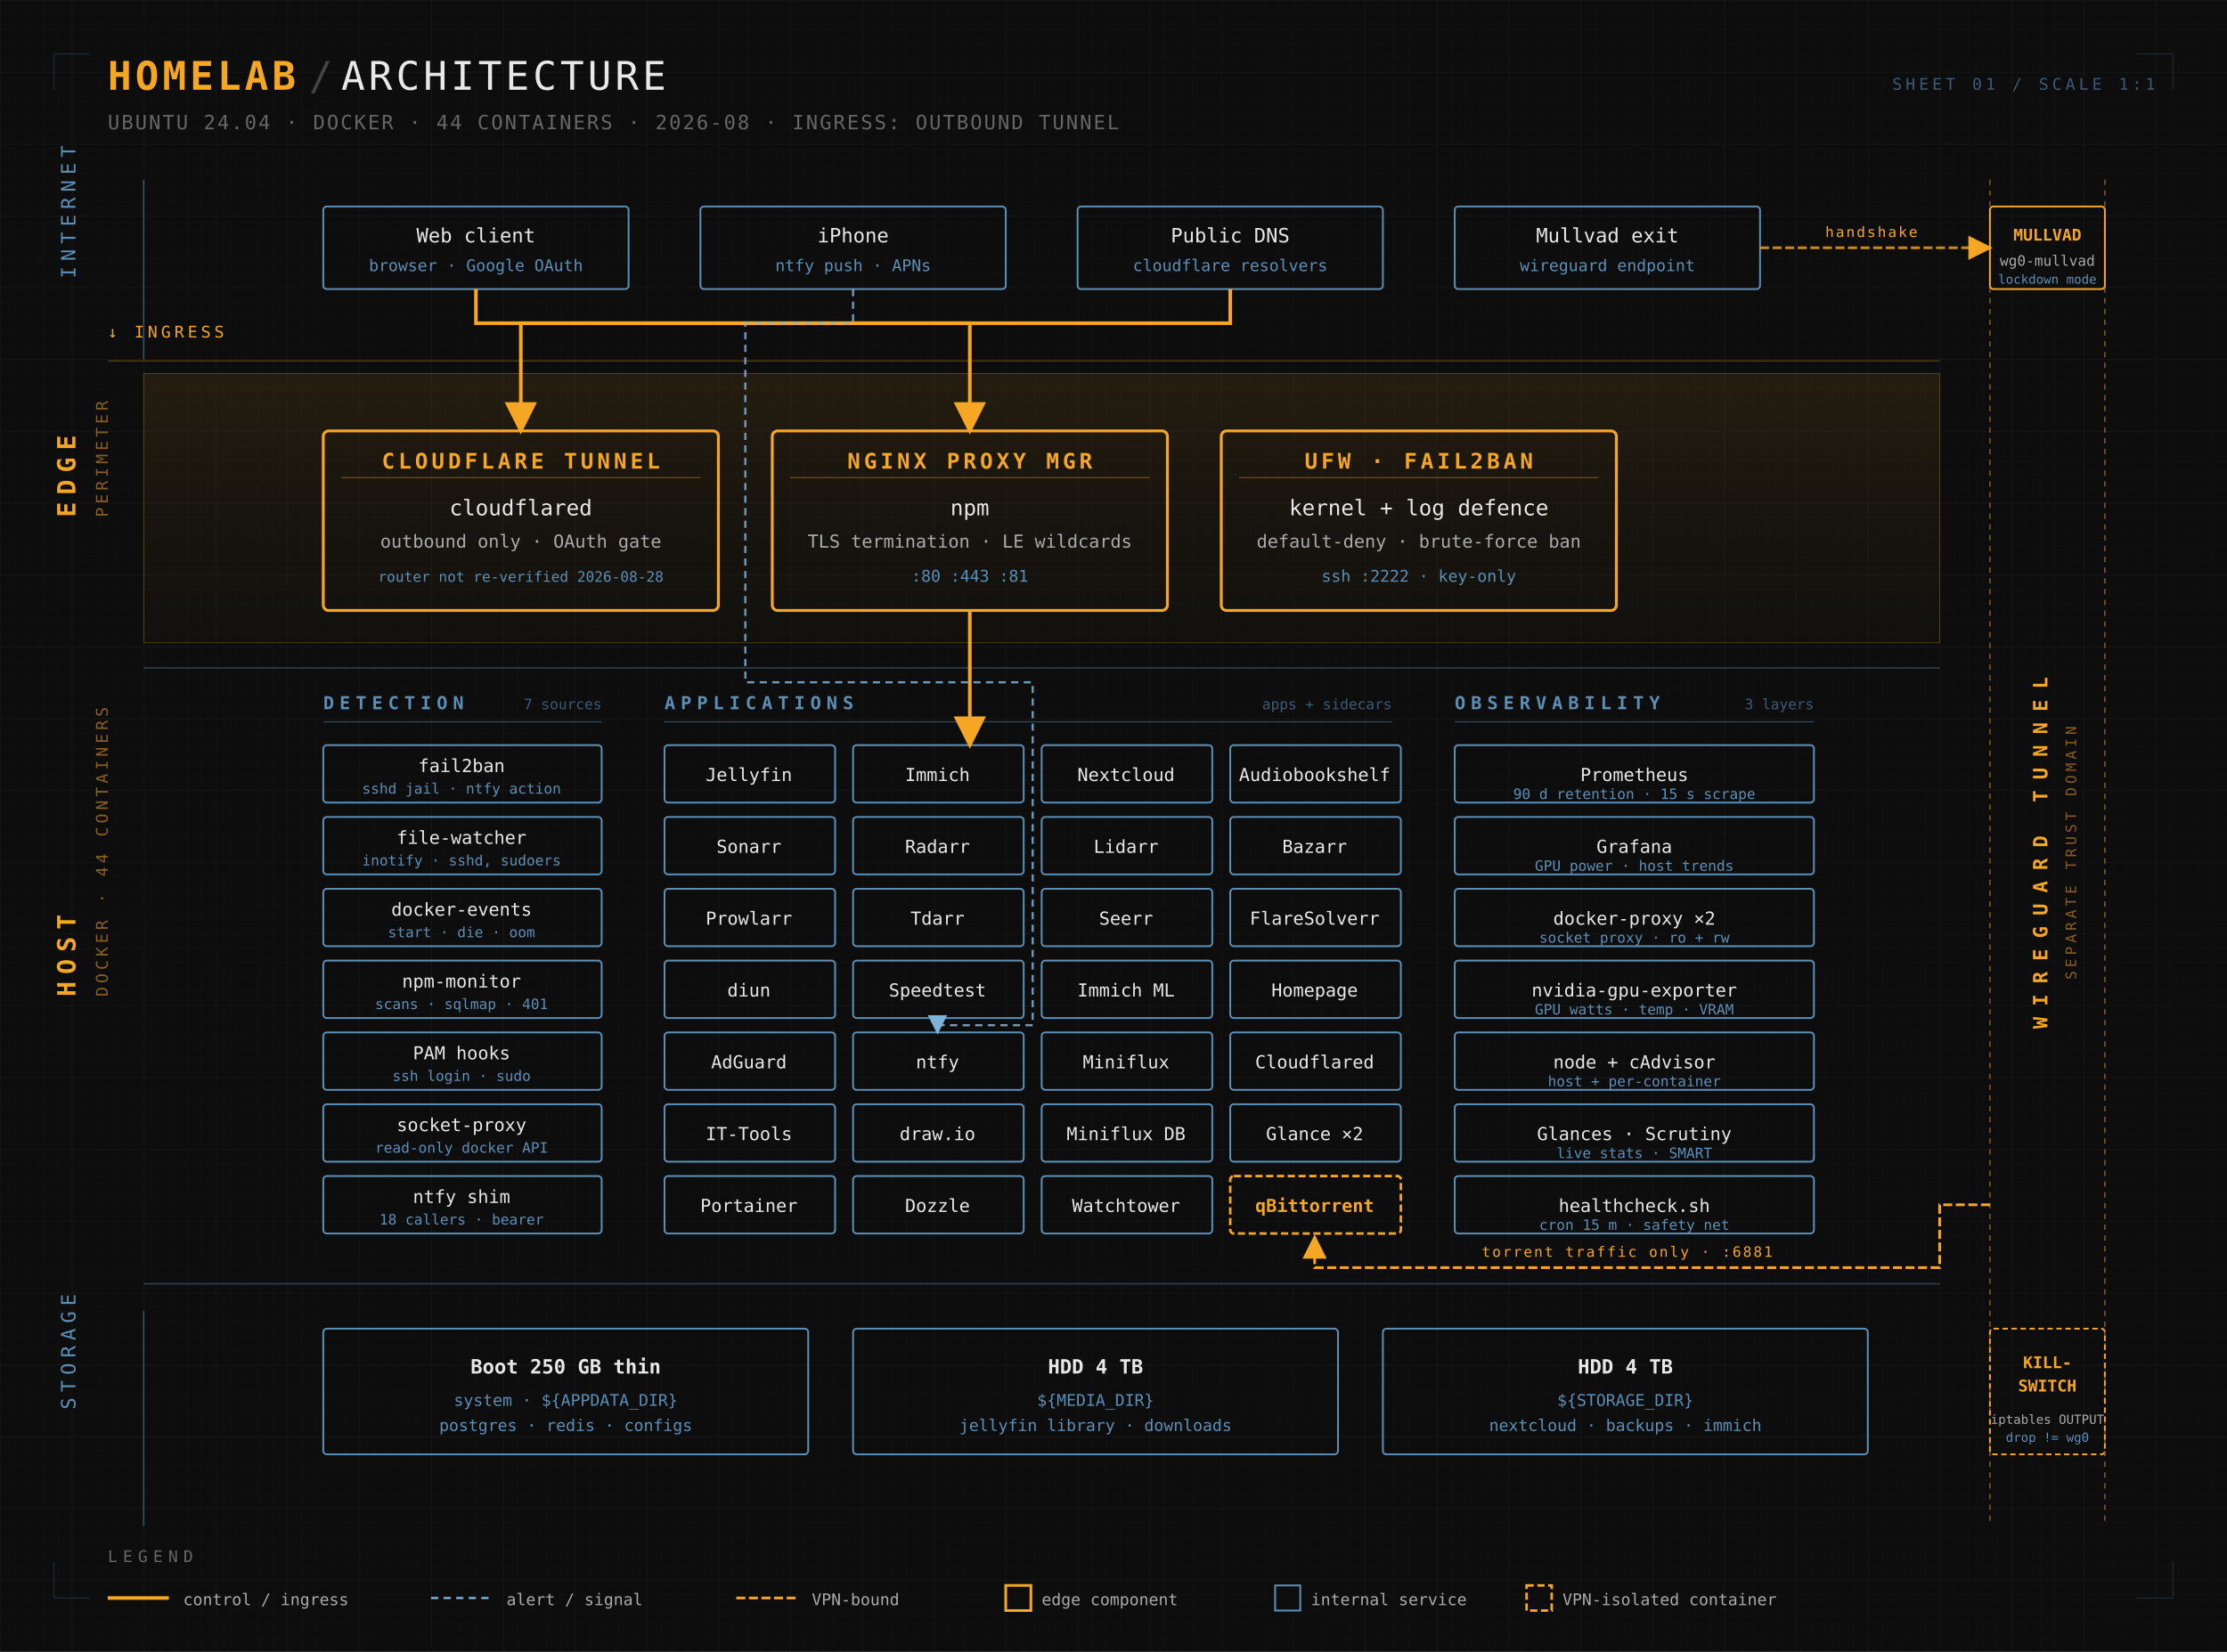
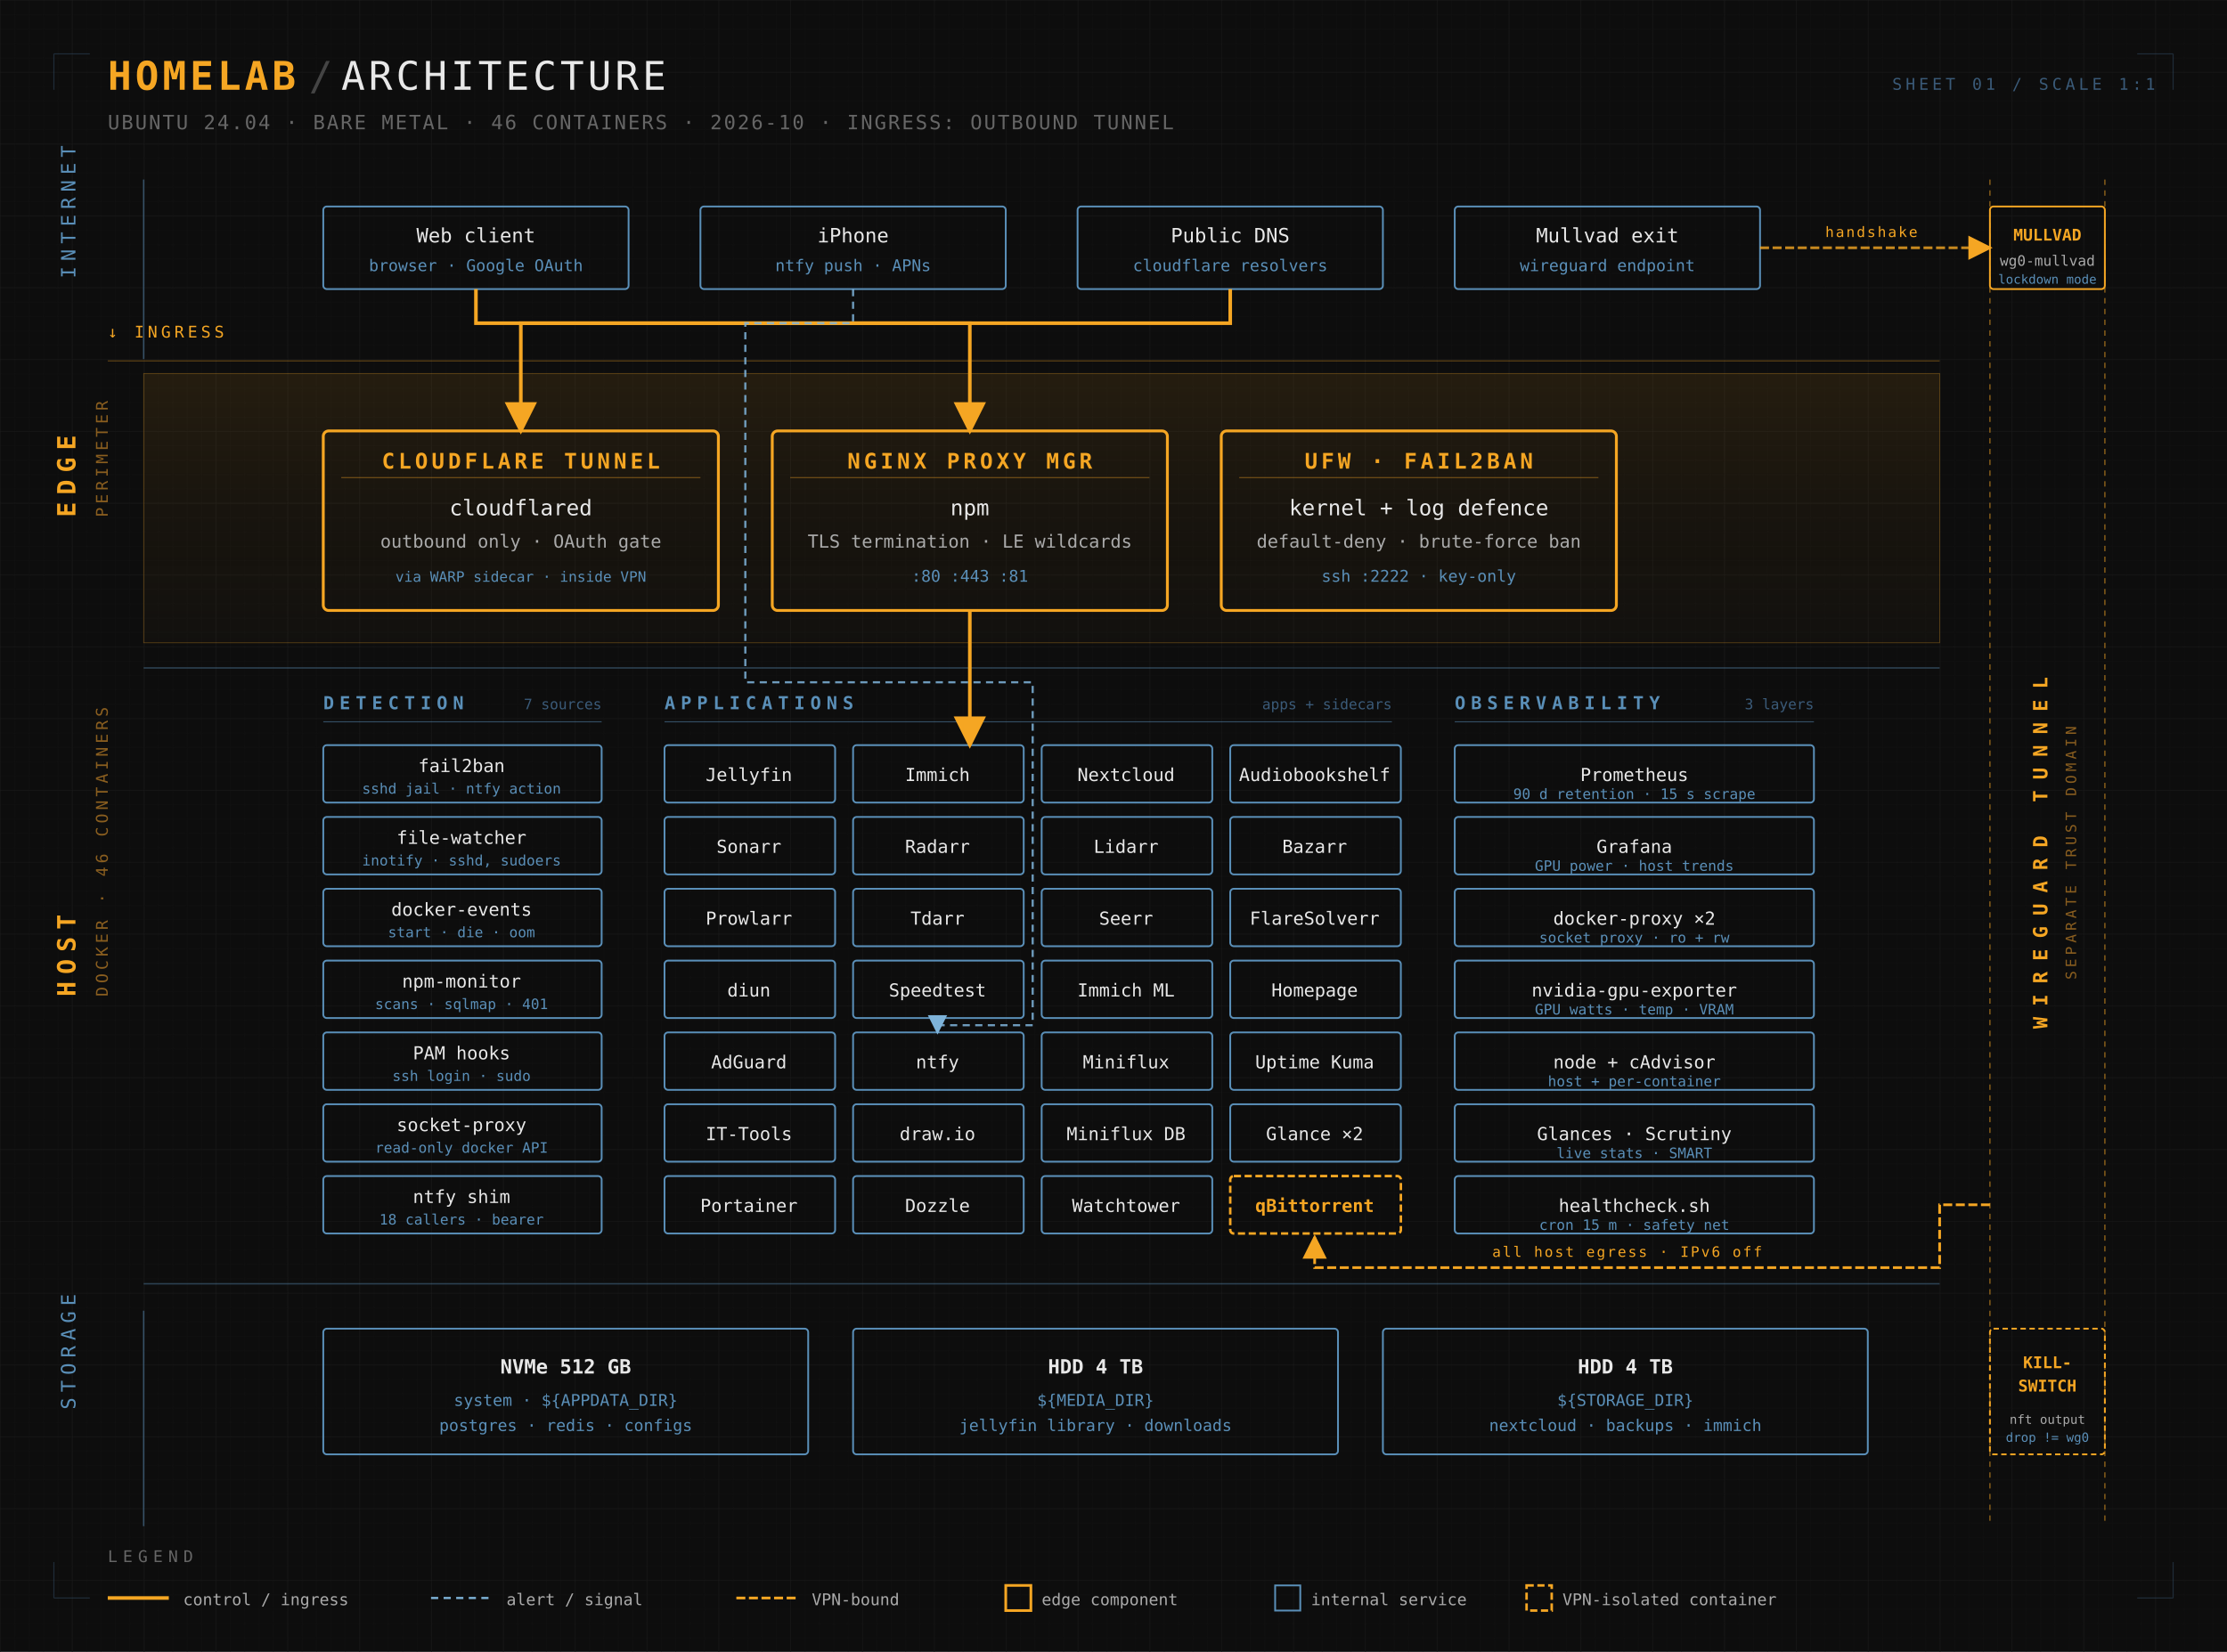
<svg xmlns="http://www.w3.org/2000/svg" viewBox="0 0 1240 920" font-family="'Cascadia Mono','Cascadia Code','JetBrains Mono','SF Mono',Menlo,monospace">
  <defs>
    <pattern id="grid" width="40" height="40" patternUnits="userSpaceOnUse">
      <path d="M 40 0 L 0 0 0 40" fill="none" stroke="#1a1a1a" stroke-width="0.5" />
    </pattern>
    <pattern id="gridFine" width="8" height="8" patternUnits="userSpaceOnUse">
      <path d="M 8 0 L 0 0 0 8" fill="none" stroke="#141414" stroke-width="0.3" />
    </pattern>
    <linearGradient id="edgeBand" x1="0" y1="0" x2="0" y2="1">
      <stop offset="0%" stop-color="#f5a623" stop-opacity="0.10" />
      <stop offset="50%" stop-color="#f5a623" stop-opacity="0.05" />
      <stop offset="100%" stop-color="#f5a623" stop-opacity="0.02" />
    </linearGradient>
    <linearGradient id="edgeRule" x1="0" y1="0" x2="1" y2="0">
      <stop offset="0%" stop-color="#f5a623" stop-opacity="0.2" />
      <stop offset="10%" stop-color="#f5a623" stop-opacity="1.0" />
      <stop offset="90%" stop-color="#f5a623" stop-opacity="1.0" />
      <stop offset="100%" stop-color="#f5a623" stop-opacity="0.2" />
    </linearGradient>
    <marker id="arrowAmber" markerWidth="9" markerHeight="9" refX="8" refY="4.5" orient="auto">
      <path d="M0,0 L9,4.5 L0,9 z" fill="#f5a623" />
    </marker>
    <marker id="arrowBlue" markerWidth="9" markerHeight="9" refX="8" refY="4.5" orient="auto">
      <path d="M0,0 L9,4.5 L0,9 z" fill="#7eb3d9" />
    </marker>
    <marker id="arrowDim" markerWidth="9" markerHeight="9" refX="8" refY="4.5" orient="auto">
      <path d="M0,0 L9,4.5 L0,9 z" fill="#3a5a78" />
    </marker>
  </defs>
  <rect width="1240" height="920" fill="#0d0d0d" />
  <rect width="1240" height="920" fill="url(#gridFine)" />
  <rect width="1240" height="920" fill="url(#grid)" />
  <text x="60" y="50" font-size="22" fill="#f5a623" font-weight="700" letter-spacing="2">HOMELAB</text>
  <text x="172" y="50" font-size="22" fill="#444" font-weight="300">/</text>
  <text x="190" y="50" font-size="22" fill="#e8e8e8" font-weight="300" letter-spacing="2">ARCHITECTURE</text>
-   <text x="60" y="72" font-size="11" fill="#666" letter-spacing="1">UBUNTU 24.04 · DOCKER · 44 CONTAINERS · 2026-08 · INGRESS: OUTBOUND TUNNEL</text>
+   <text x="60" y="72" font-size="11" fill="#666" letter-spacing="1">UBUNTU 24.04 · BARE METAL · 46 CONTAINERS · 2026-10 · INGRESS: OUTBOUND TUNNEL</text>
  <g stroke="#3a5a78" stroke-width="0.6" fill="none" stroke-opacity="0.4">
    <path d="M 30 30 L 30 50 M 30 30 L 50 30" />
    <path d="M 1210 30 L 1210 50 M 1210 30 L 1190 30" />
    <path d="M 30 890 L 30 870 M 30 890 L 50 890" />
    <path d="M 1210 890 L 1210 870 M 1210 890 L 1190 890" />
  </g>
  <text x="1200" y="50" font-size="9" fill="#3a5a78" text-anchor="end" letter-spacing="2">SHEET 01 / SCALE 1:1</text>
  <text x="42" y="155" font-size="11" fill="#5a8fb8" letter-spacing="3" transform="rotate(-90,42,155)">INTERNET</text>
  <line x1="80" y1="100" x2="80" y2="200" stroke="#5a8fb8" stroke-width="0.8" stroke-opacity="0.5" />
  <g stroke="#5a8fb8" stroke-width="1" fill="none">
    <rect x="180" y="115" width="170" height="46" rx="2" />
    <rect x="390" y="115" width="170" height="46" rx="2" />
    <rect x="600" y="115" width="170" height="46" rx="2" />
    <rect x="810" y="115" width="170" height="46" rx="2" />
  </g>
  <g font-size="11" fill="#e8e8e8" text-anchor="middle">
    <text x="265" y="135">Web client</text>
    <text x="265" y="151" font-size="9" fill="#5a8fb8">browser · Google OAuth</text>
    <text x="475" y="135">iPhone</text>
    <text x="475" y="151" font-size="9" fill="#5a8fb8">ntfy push · APNs</text>
    <text x="685" y="135">Public DNS</text>
    <text x="685" y="151" font-size="9" fill="#5a8fb8">cloudflare resolvers</text>
    <text x="895" y="135">Mullvad exit</text>
    <text x="895" y="151" font-size="9" fill="#5a8fb8">wireguard endpoint</text>
  </g>
  <line x1="60" y1="195" x2="1080" y2="195" stroke="url(#edgeRule)" stroke-width="3" />
  <line x1="60" y1="201" x2="1080" y2="201" stroke="#f5a623" stroke-width="0.6" stroke-opacity="0.35" />
  <text x="60" y="188" font-size="9" fill="#f5a623" letter-spacing="2">↓ INGRESS</text>
  <rect x="80" y="208" width="1000" height="150" fill="url(#edgeBand)" />
  <rect x="80" y="208" width="1000" height="150" fill="none" stroke="#f5a623" stroke-width="0.4" stroke-opacity="0.35" />
  <text x="42" y="288" font-size="14" fill="#f5a623" letter-spacing="4" font-weight="700" transform="rotate(-90,42,288)">EDGE</text>
  <text x="60" y="288" font-size="9" fill="#8a5e1f" letter-spacing="2" transform="rotate(-90,60,288)">PERIMETER</text>
  <g stroke="#f5a623" stroke-width="1.6" fill="none">
    <rect x="180" y="240" width="220" height="100" rx="3" />
    <rect x="430" y="240" width="220" height="100" rx="3" />
    <rect x="680" y="240" width="220" height="100" rx="3" />
  </g>
  <g stroke="#f5a623" stroke-width="0.6" stroke-opacity="0.4">
    <line x1="190" y1="266" x2="390" y2="266" />
    <line x1="440" y1="266" x2="640" y2="266" />
    <line x1="690" y1="266" x2="890" y2="266" />
  </g>
  <g font-size="12" fill="#e8e8e8" text-anchor="middle">
    <text x="290" y="261" fill="#f5a623" font-weight="600" letter-spacing="2">CLOUDFLARE TUNNEL</text>
    <text x="290" y="287">cloudflared</text>
    <text x="290" y="305" font-size="10" fill="#aaa">outbound only · OAuth gate</text>
-     <text x="290" y="324" font-size="8" fill="#5a8fb8">router not re-verified 2026-08-28</text>
+     <text x="290" y="324" font-size="8" fill="#5a8fb8">via WARP sidecar · inside VPN</text>
    <text x="540" y="261" fill="#f5a623" font-weight="600" letter-spacing="2">NGINX PROXY MGR</text>
    <text x="540" y="287">npm</text>
    <text x="540" y="305" font-size="10" fill="#aaa">TLS termination · LE wildcards</text>
    <text x="540" y="324" font-size="9" fill="#5a8fb8">:80 :443 :81</text>
    <text x="790" y="261" fill="#f5a623" font-weight="600" letter-spacing="2">UFW · FAIL2BAN</text>
    <text x="790" y="287">kernel + log defence</text>
    <text x="790" y="305" font-size="10" fill="#aaa">default-deny · brute-force ban</text>
    <text x="790" y="324" font-size="9" fill="#5a8fb8">ssh :2222 · key-only</text>
  </g>
  <line x1="80" y1="372" x2="1080" y2="372" stroke="#5a8fb8" stroke-width="0.8" stroke-opacity="0.4" />
  <text x="42" y="555" font-size="14" fill="#f5a623" letter-spacing="4" font-weight="700" transform="rotate(-90,42,555)">HOST</text>
-   <text x="60" y="555" font-size="9" fill="#8a5e1f" letter-spacing="2" transform="rotate(-90,60,555)">DOCKER · 44 CONTAINERS</text>
+   <text x="60" y="555" font-size="9" fill="#8a5e1f" letter-spacing="2" transform="rotate(-90,60,555)">DOCKER · 46 CONTAINERS</text>
  <text x="180" y="395" font-size="10" fill="#5a8fb8" letter-spacing="3" font-weight="600">DETECTION</text>
  <line x1="180" y1="402" x2="335" y2="402" stroke="#5a8fb8" stroke-width="0.6" stroke-opacity="0.5" />
  <text x="335" y="395" font-size="8" fill="#3a5a78" text-anchor="end">7 sources</text>
  <g stroke="#5a8fb8" stroke-width="1" fill="none">
    <rect x="180" y="415" width="155" height="32" rx="2" />
    <rect x="180" y="455" width="155" height="32" rx="2" />
    <rect x="180" y="495" width="155" height="32" rx="2" />
    <rect x="180" y="535" width="155" height="32" rx="2" />
    <rect x="180" y="575" width="155" height="32" rx="2" />
    <rect x="180" y="615" width="155" height="32" rx="2" />
    <rect x="180" y="655" width="155" height="32" rx="2" />
  </g>
  <g font-size="10" fill="#e8e8e8" text-anchor="middle">
    <text x="257" y="430">fail2ban</text>
    <text x="257" y="442" font-size="8" fill="#5a8fb8">sshd jail · ntfy action</text>
    <text x="257" y="470">file-watcher</text>
    <text x="257" y="482" font-size="8" fill="#5a8fb8">inotify · sshd, sudoers</text>
    <text x="257" y="510">docker-events</text>
    <text x="257" y="522" font-size="8" fill="#5a8fb8">start · die · oom</text>
    <text x="257" y="550">npm-monitor</text>
    <text x="257" y="562" font-size="8" fill="#5a8fb8">scans · sqlmap · 401</text>
    <text x="257" y="590">PAM hooks</text>
    <text x="257" y="602" font-size="8" fill="#5a8fb8">ssh login · sudo</text>
    <text x="257" y="630">socket-proxy</text>
    <text x="257" y="642" font-size="8" fill="#5a8fb8">read-only docker API</text>
    <text x="257" y="670">ntfy shim</text>
    <text x="257" y="682" font-size="8" fill="#5a8fb8">18 callers · bearer</text>
  </g>
  <text x="370" y="395" font-size="10" fill="#5a8fb8" letter-spacing="3" font-weight="600">APPLICATIONS</text>
  <line x1="370" y1="402" x2="775" y2="402" stroke="#5a8fb8" stroke-width="0.6" stroke-opacity="0.5" />
  <text x="775" y="395" font-size="8" fill="#3a5a78" text-anchor="end">apps + sidecars</text>
  <g stroke="#5a8fb8" stroke-width="1" fill="none">
    <rect x="370" y="415" width="95" height="32" rx="2" />
    <rect x="475" y="415" width="95" height="32" rx="2" />
    <rect x="580" y="415" width="95" height="32" rx="2" />
    <rect x="685" y="415" width="95" height="32" rx="2" />
    <rect x="370" y="455" width="95" height="32" rx="2" />
    <rect x="475" y="455" width="95" height="32" rx="2" />
    <rect x="580" y="455" width="95" height="32" rx="2" />
    <rect x="685" y="455" width="95" height="32" rx="2" />
    <rect x="370" y="495" width="95" height="32" rx="2" />
    <rect x="475" y="495" width="95" height="32" rx="2" />
    <rect x="580" y="495" width="95" height="32" rx="2" />
    <rect x="685" y="495" width="95" height="32" rx="2" />
    <rect x="370" y="535" width="95" height="32" rx="2" />
    <rect x="475" y="535" width="95" height="32" rx="2" />
    <rect x="580" y="535" width="95" height="32" rx="2" />
    <rect x="685" y="535" width="95" height="32" rx="2" />
    <rect x="370" y="575" width="95" height="32" rx="2" />
    <rect x="475" y="575" width="95" height="32" rx="2" />
    <rect x="580" y="575" width="95" height="32" rx="2" />
    <rect x="685" y="575" width="95" height="32" rx="2" />
    <rect x="370" y="615" width="95" height="32" rx="2" />
    <rect x="475" y="615" width="95" height="32" rx="2" />
    <rect x="580" y="615" width="95" height="32" rx="2" />
    <rect x="370" y="655" width="95" height="32" rx="2" />
    <rect x="475" y="655" width="95" height="32" rx="2" />
    <rect x="580" y="655" width="95" height="32" rx="2" />
    <rect x="685" y="615" width="95" height="32" rx="2" />
  </g>
  <rect x="685" y="655" width="95" height="32" rx="2" fill="none" stroke="#f5a623" stroke-width="1.4" stroke-dasharray="4,2" />
  <g font-size="10" fill="#e8e8e8" text-anchor="middle">
    <text x="417" y="435">Jellyfin</text>
    <text x="522" y="435">Immich</text>
    <text x="627" y="435">Nextcloud</text>
    <text x="732" y="435">Audiobookshelf</text>
    <text x="417" y="475">Sonarr</text>
    <text x="522" y="475">Radarr</text>
    <text x="627" y="475">Lidarr</text>
    <text x="732" y="475">Bazarr</text>
    <text x="417" y="515">Prowlarr</text>
    <text x="522" y="515">Tdarr</text>
    <text x="627" y="515">Seerr</text>
    <text x="732" y="515">FlareSolverr</text>
    <text x="417" y="555">diun</text>
    <text x="522" y="555">Speedtest</text>
    <text x="627" y="555">Immich ML</text>
    <text x="732" y="555">Homepage</text>
    <text x="417" y="595">AdGuard</text>
    <text x="522" y="595">ntfy</text>
    <text x="627" y="595">Miniflux</text>
-     <text x="732" y="595">Cloudflared</text>
+     <text x="732" y="595">Uptime Kuma</text>
    <text x="417" y="635">IT-Tools</text>
    <text x="522" y="635">draw.io</text>
    <text x="627" y="635">Miniflux DB</text>
    <text x="732" y="635">Glance ×2</text>
    <text x="417" y="675">Portainer</text>
    <text x="522" y="675">Dozzle</text>
    <text x="627" y="675">Watchtower</text>
    <text x="732" y="675" fill="#f5a623" font-weight="600">qBittorrent</text>
  </g>
  <text x="810" y="395" font-size="10" fill="#5a8fb8" letter-spacing="3" font-weight="600">OBSERVABILITY</text>
  <line x1="810" y1="402" x2="1010" y2="402" stroke="#5a8fb8" stroke-width="0.6" stroke-opacity="0.5" />
  <text x="1010" y="395" font-size="8" fill="#3a5a78" text-anchor="end">3 layers</text>
  <g stroke="#5a8fb8" stroke-width="1" fill="none">
    <rect x="810" y="415" width="200" height="32" rx="2" />
    <rect x="810" y="455" width="200" height="32" rx="2" />
    <rect x="810" y="495" width="200" height="32" rx="2" />
    <rect x="810" y="535" width="200" height="32" rx="2" />
    <rect x="810" y="575" width="200" height="32" rx="2" />
    <rect x="810" y="615" width="200" height="32" rx="2" />
    <rect x="810" y="655" width="200" height="32" rx="2" />
  </g>
  <g font-size="10" fill="#e8e8e8" text-anchor="middle">
    <text x="910" y="435">Prometheus</text>
    <text x="910" y="445" font-size="8" fill="#5a8fb8">90 d retention · 15 s scrape</text>
    <text x="910" y="475">Grafana</text>
    <text x="910" y="485" font-size="8" fill="#5a8fb8">GPU power · host trends</text>
    <text x="910" y="515">docker-proxy ×2</text>
    <text x="910" y="525" font-size="8" fill="#5a8fb8">socket proxy · ro + rw</text>
    <text x="910" y="555">nvidia-gpu-exporter</text>
    <text x="910" y="565" font-size="8" fill="#5a8fb8">GPU watts · temp · VRAM</text>
    <text x="910" y="595">node + cAdvisor</text>
    <text x="910" y="605" font-size="8" fill="#5a8fb8">host + per-container</text>
    <text x="910" y="635">Glances · Scrutiny</text>
    <text x="910" y="645" font-size="8" fill="#5a8fb8">live stats · SMART</text>
    <text x="910" y="675">healthcheck.sh</text>
    <text x="910" y="685" font-size="8" fill="#5a8fb8">cron 15 m · safety net</text>
  </g>
  <line x1="80" y1="715" x2="1080" y2="715" stroke="#5a8fb8" stroke-width="0.8" stroke-opacity="0.4" />
  <text x="42" y="785" font-size="11" fill="#5a8fb8" letter-spacing="3" transform="rotate(-90,42,785)">STORAGE</text>
  <line x1="80" y1="730" x2="80" y2="850" stroke="#5a8fb8" stroke-width="0.8" stroke-opacity="0.5" />
  <g stroke="#5a8fb8" stroke-width="1" fill="none">
    <rect x="180" y="740" width="270" height="70" rx="2" />
    <rect x="475" y="740" width="270" height="70" rx="2" />
    <rect x="770" y="740" width="270" height="70" rx="2" />
  </g>
  <g font-size="11" fill="#e8e8e8" text-anchor="middle">
-     <text x="315" y="765" font-weight="600">Boot 250 GB thin</text>
+     <text x="315" y="765" font-weight="600">NVMe 512 GB</text>
    <text x="315" y="783" font-size="9" fill="#5a8fb8">system · ${APPDATA_DIR}</text>
    <text x="315" y="797" font-size="9" fill="#5a8fb8">postgres · redis · configs</text>
    <text x="610" y="765" font-weight="600">HDD 4 TB</text>
    <text x="610" y="783" font-size="9" fill="#5a8fb8">${MEDIA_DIR}</text>
    <text x="610" y="797" font-size="9" fill="#5a8fb8">jellyfin library · downloads</text>
    <text x="905" y="765" font-weight="600">HDD 4 TB</text>
    <text x="905" y="783" font-size="9" fill="#5a8fb8">${STORAGE_DIR}</text>
    <text x="905" y="797" font-size="9" fill="#5a8fb8">nextcloud · backups · immich</text>
  </g>
  <g id="vpn">
    <line x1="1108" y1="100" x2="1108" y2="850" stroke="#f5a623" stroke-width="0.7" stroke-dasharray="3,3" stroke-opacity="0.55" />
    <line x1="1172" y1="100" x2="1172" y2="850" stroke="#f5a623" stroke-width="0.7" stroke-dasharray="3,3" stroke-opacity="0.55" />
    <text x="1140" y="475" font-size="11" fill="#f5a623" letter-spacing="6" font-weight="700" text-anchor="middle" transform="rotate(-90,1140,475)">WIREGUARD TUNNEL</text>
    <text x="1156" y="475" font-size="8" fill="#8a5e1f" letter-spacing="2" text-anchor="middle" transform="rotate(-90,1156,475)">SEPARATE TRUST DOMAIN</text>
    <rect x="1108" y="115" width="64" height="46" rx="2" fill="none" stroke="#f5a623" stroke-width="1" />
    <text x="1140" y="134" font-size="9" fill="#f5a623" text-anchor="middle" font-weight="600">MULLVAD</text>
    <text x="1140" y="148" font-size="8" fill="#aaa" text-anchor="middle">wg0-mullvad</text>
    <text x="1140" y="158" font-size="7" fill="#5a8fb8" text-anchor="middle">lockdown mode</text>
    <rect x="1108" y="740" width="64" height="70" rx="2" fill="none" stroke="#f5a623" stroke-width="1" stroke-dasharray="3,2" />
    <text x="1140" y="762" font-size="9" fill="#f5a623" text-anchor="middle" font-weight="600">KILL-</text>
    <text x="1140" y="775" font-size="9" fill="#f5a623" text-anchor="middle" font-weight="600">SWITCH</text>
-     <text x="1140" y="793" font-size="7" fill="#aaa" text-anchor="middle">iptables OUTPUT</text>
+     <text x="1140" y="793" font-size="7" fill="#aaa" text-anchor="middle">nft output</text>
    <text x="1140" y="803" font-size="7" fill="#5a8fb8" text-anchor="middle">drop != wg0</text>
  </g>
  <g stroke="#f5a623" stroke-width="2" fill="none">
    <path d="M 265 161 L 265 180 L 540 180 L 540 240" marker-end="url(#arrowAmber)" />
    <path d="M 685 161 L 685 180 L 290 180 L 290 240" marker-end="url(#arrowAmber)" />
    <path d="M 540 340 L 540 372 L 540 415" marker-end="url(#arrowAmber)" />
  </g>
  <g stroke="#7eb3d9" stroke-width="1.2" stroke-dasharray="4,3" fill="none">
    <path d="M 475 161 L 475 180 L 415 180 L 415 380 L 575 380 L 575 571 L 522 571 L 522 575" marker-end="url(#arrowBlue)" stroke-opacity="0.85" />
  </g>
  <g stroke="#f5a623" stroke-width="1.5" stroke-dasharray="5,2" fill="none">
    <path d="M 980 138 L 1108 138" marker-end="url(#arrowAmber)" stroke-opacity="0.8" />
    <path d="M 1108 671 L 1080 671 L 1080 706 L 732 706 L 732 689" marker-end="url(#arrowAmber)" />
  </g>
-   <text x="906" y="700" font-size="8" fill="#f5a623" text-anchor="middle" letter-spacing="1">torrent traffic only · :6881</text>
+   <text x="906" y="700" font-size="8" fill="#f5a623" text-anchor="middle" letter-spacing="1">all host egress · IPv6 off</text>
  <text x="1042" y="132" font-size="8" fill="#f5a623" text-anchor="middle" letter-spacing="1">handshake</text>
  <g id="legend" transform="translate(60, 870)">
    <text x="0" y="0" font-size="9" fill="#666" letter-spacing="3">LEGEND</text>
    <line x1="0" y1="20" x2="34" y2="20" stroke="#f5a623" stroke-width="2" />
    <text x="42" y="24" font-size="9" fill="#aaa">control / ingress</text>
    <line x1="180" y1="20" x2="214" y2="20" stroke="#7eb3d9" stroke-width="1.2" stroke-dasharray="4,3" />
    <text x="222" y="24" font-size="9" fill="#aaa">alert / signal</text>
    <line x1="350" y1="20" x2="384" y2="20" stroke="#f5a623" stroke-width="1.5" stroke-dasharray="5,2" />
    <text x="392" y="24" font-size="9" fill="#aaa">VPN-bound</text>
    <rect x="500" y="13" width="14" height="14" fill="none" stroke="#f5a623" stroke-width="1.5" />
    <text x="520" y="24" font-size="9" fill="#aaa">edge component</text>
    <rect x="650" y="13" width="14" height="14" fill="none" stroke="#5a8fb8" stroke-width="1" />
    <text x="670" y="24" font-size="9" fill="#aaa">internal service</text>
    <rect x="790" y="13" width="14" height="14" fill="none" stroke="#f5a623" stroke-width="1.4" stroke-dasharray="4,2" />
    <text x="810" y="24" font-size="9" fill="#aaa">VPN-isolated container</text>
  </g>
</svg>
